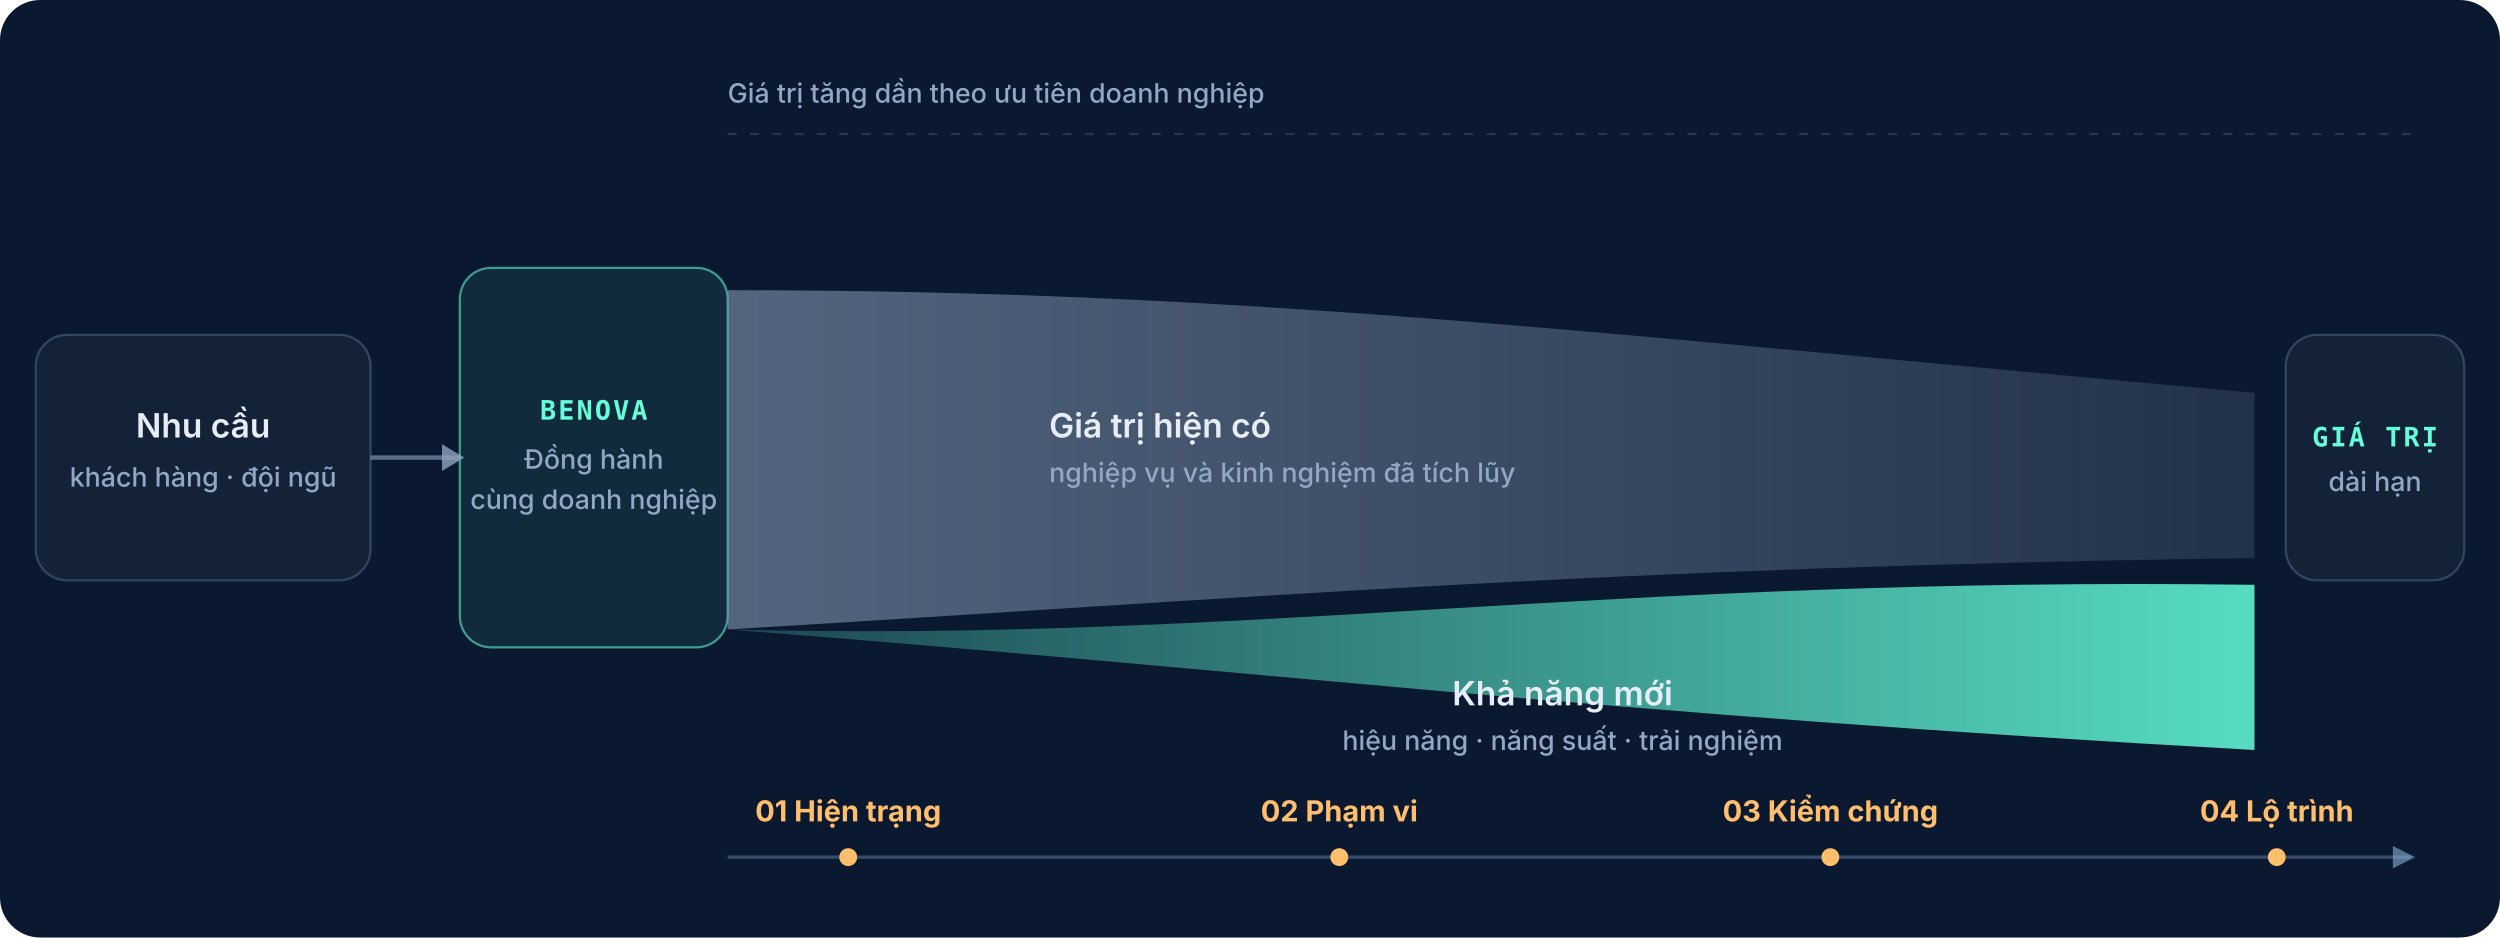
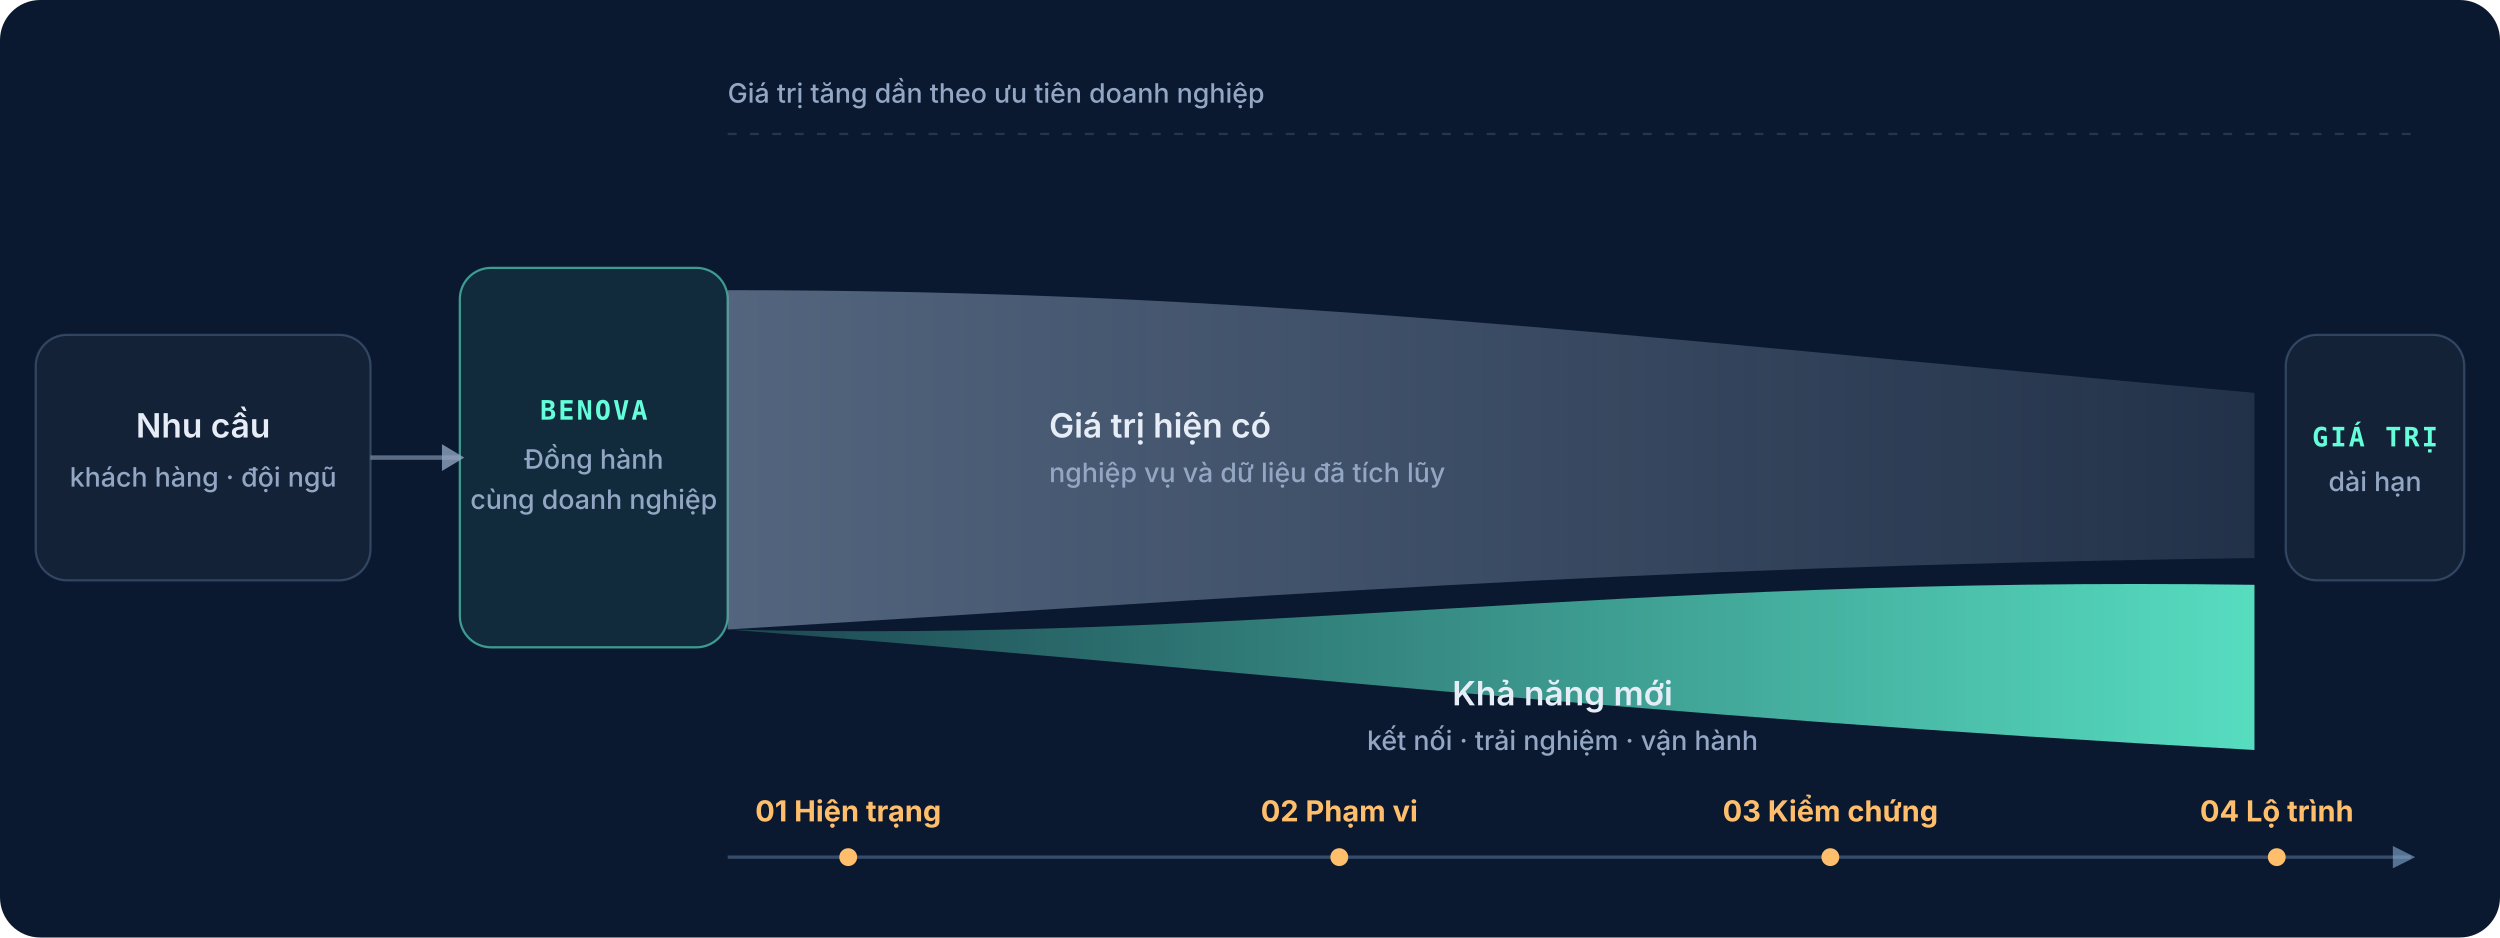
<svg xmlns="http://www.w3.org/2000/svg" viewBox="0 0 1120 420" width="1120" height="420" role="img" aria-label="Lộ trình hợp tác từ nhu cầu doanh nghiệp đến kết quả: chia sẻ nhu cầu, chọn phạm vi, đánh giá và mở rộng.">
  <defs>
    <linearGradient id="legacy" x1="0" y1="0" x2="1" y2="0">
      <stop offset="0" stop-color="#8FA3BF" stop-opacity=".55" />
      <stop offset="1" stop-color="#8FA3BF" stop-opacity=".18" />
    </linearGradient>
    <linearGradient id="modern" x1="0" y1="0" x2="1" y2="0">
      <stop offset="0" stop-color="#64FFDA" stop-opacity=".2" />
      <stop offset="1" stop-color="#64FFDA" stop-opacity=".85" />
    </linearGradient>
    <style>
      .lbl   { font: 600 15px 'Inter', system-ui, sans-serif; fill: #E6EDF7; }
      .small { font: 500 12px 'Inter', system-ui, sans-serif; fill: #93A7C4; }
      .tag   { font: 700 12px 'JetBrains Mono', ui-monospace, monospace; fill: #64FFDA; letter-spacing: .08em; }
      .phase { font: 700 13px 'Inter', system-ui, sans-serif; fill: #FFBE6B; }
      .box   { fill: rgba(255,255,255,.04); stroke: rgba(136,173,214,.28); }
    </style>
  </defs>
  <rect width="1120" height="420" rx="18" fill="#0A192F" />
  <rect class="box" x="16" y="150" width="150" height="110" rx="14" />
  <text class="lbl" x="91" y="196" text-anchor="middle">Nhu cầu</text>
  <text class="small" x="91" y="218" text-anchor="middle">khách hàng · đội ngũ</text>
  <rect x="206" y="120" width="120" height="170" rx="14" fill="rgba(100,255,218,.08)" stroke="#64FFDA" stroke-opacity=".55" />
  <text class="tag" x="266" y="188" text-anchor="middle">BENOVA</text>
  <text class="small" x="266" y="210" text-anchor="middle">Đồng hành</text>
  <text class="small" x="266" y="228" text-anchor="middle">cùng doanh nghiệp</text>
  <path d="M166 205 H206" stroke="#8FA3BF" stroke-opacity=".6" stroke-width="2" />
  <path d="M198 199 l10 6 -10 6 z" fill="#8FA3BF" fill-opacity=".8" />
  <path d="M326 130 C 560 130, 720 150, 1010 176 L1010 250 C 720 254, 560 268, 326 282 Z" fill="url(#legacy)" />
  <path d="M326 282 C 560 300, 720 320, 1010 336 L1010 262 C 720 258, 560 288, 326 282 Z" fill="url(#modern)" />
  <text class="lbl" x="470" y="196">Giá trị hiện có</text>
-   <text class="small" x="470" y="216">nghiệp vụ và kinh nghiệm đã tích lũy</text>
+   <text class="small" x="470" y="216">nghiệp vụ và dữ liệu đã tích lũy</text>
  <text class="lbl" x="700" y="316" text-anchor="middle">Khả năng mới</text>
-   <text class="small" x="700" y="336" text-anchor="middle">hiệu năng · năng suất · trải nghiệm</text>
+   <text class="small" x="700" y="336" text-anchor="middle">kết nối · trải nghiệm · vận hành</text>
  <rect class="box" x="1024" y="150" width="80" height="110" rx="14" />
  <text class="tag" x="1064" y="200" text-anchor="middle">GIÁ TRỊ</text>
  <text class="small" x="1064" y="220" text-anchor="middle">dài hạn</text>
  <path d="M326 384 H1080" stroke="rgba(136,173,214,.35)" stroke-width="1.5" />
  <path d="M1072 379 l10 5 -10 5 z" fill="rgba(136,173,214,.6)" />
  <g>
    <circle cx="380" cy="384" r="4" fill="#FFBE6B" />
    <text class="phase" x="380" y="368" text-anchor="middle">01 Hiện trạng</text>
    <circle cx="600" cy="384" r="4" fill="#FFBE6B" />
    <text class="phase" x="600" y="368" text-anchor="middle">02 Phạm vi</text>
    <circle cx="820" cy="384" r="4" fill="#FFBE6B" />
    <text class="phase" x="820" y="368" text-anchor="middle">03 Kiểm chứng</text>
    <circle cx="1020" cy="384" r="4" fill="#FFBE6B" />
    <text class="phase" x="1020" y="368" text-anchor="middle">04 Lộ trình</text>
  </g>
  <text class="small" x="326" y="46">Giá trị tăng dần theo ưu tiên doanh nghiệp</text>
  <path d="M326 60 H1080" stroke="rgba(136,173,214,.2)" stroke-dasharray="4 6" />
</svg>
